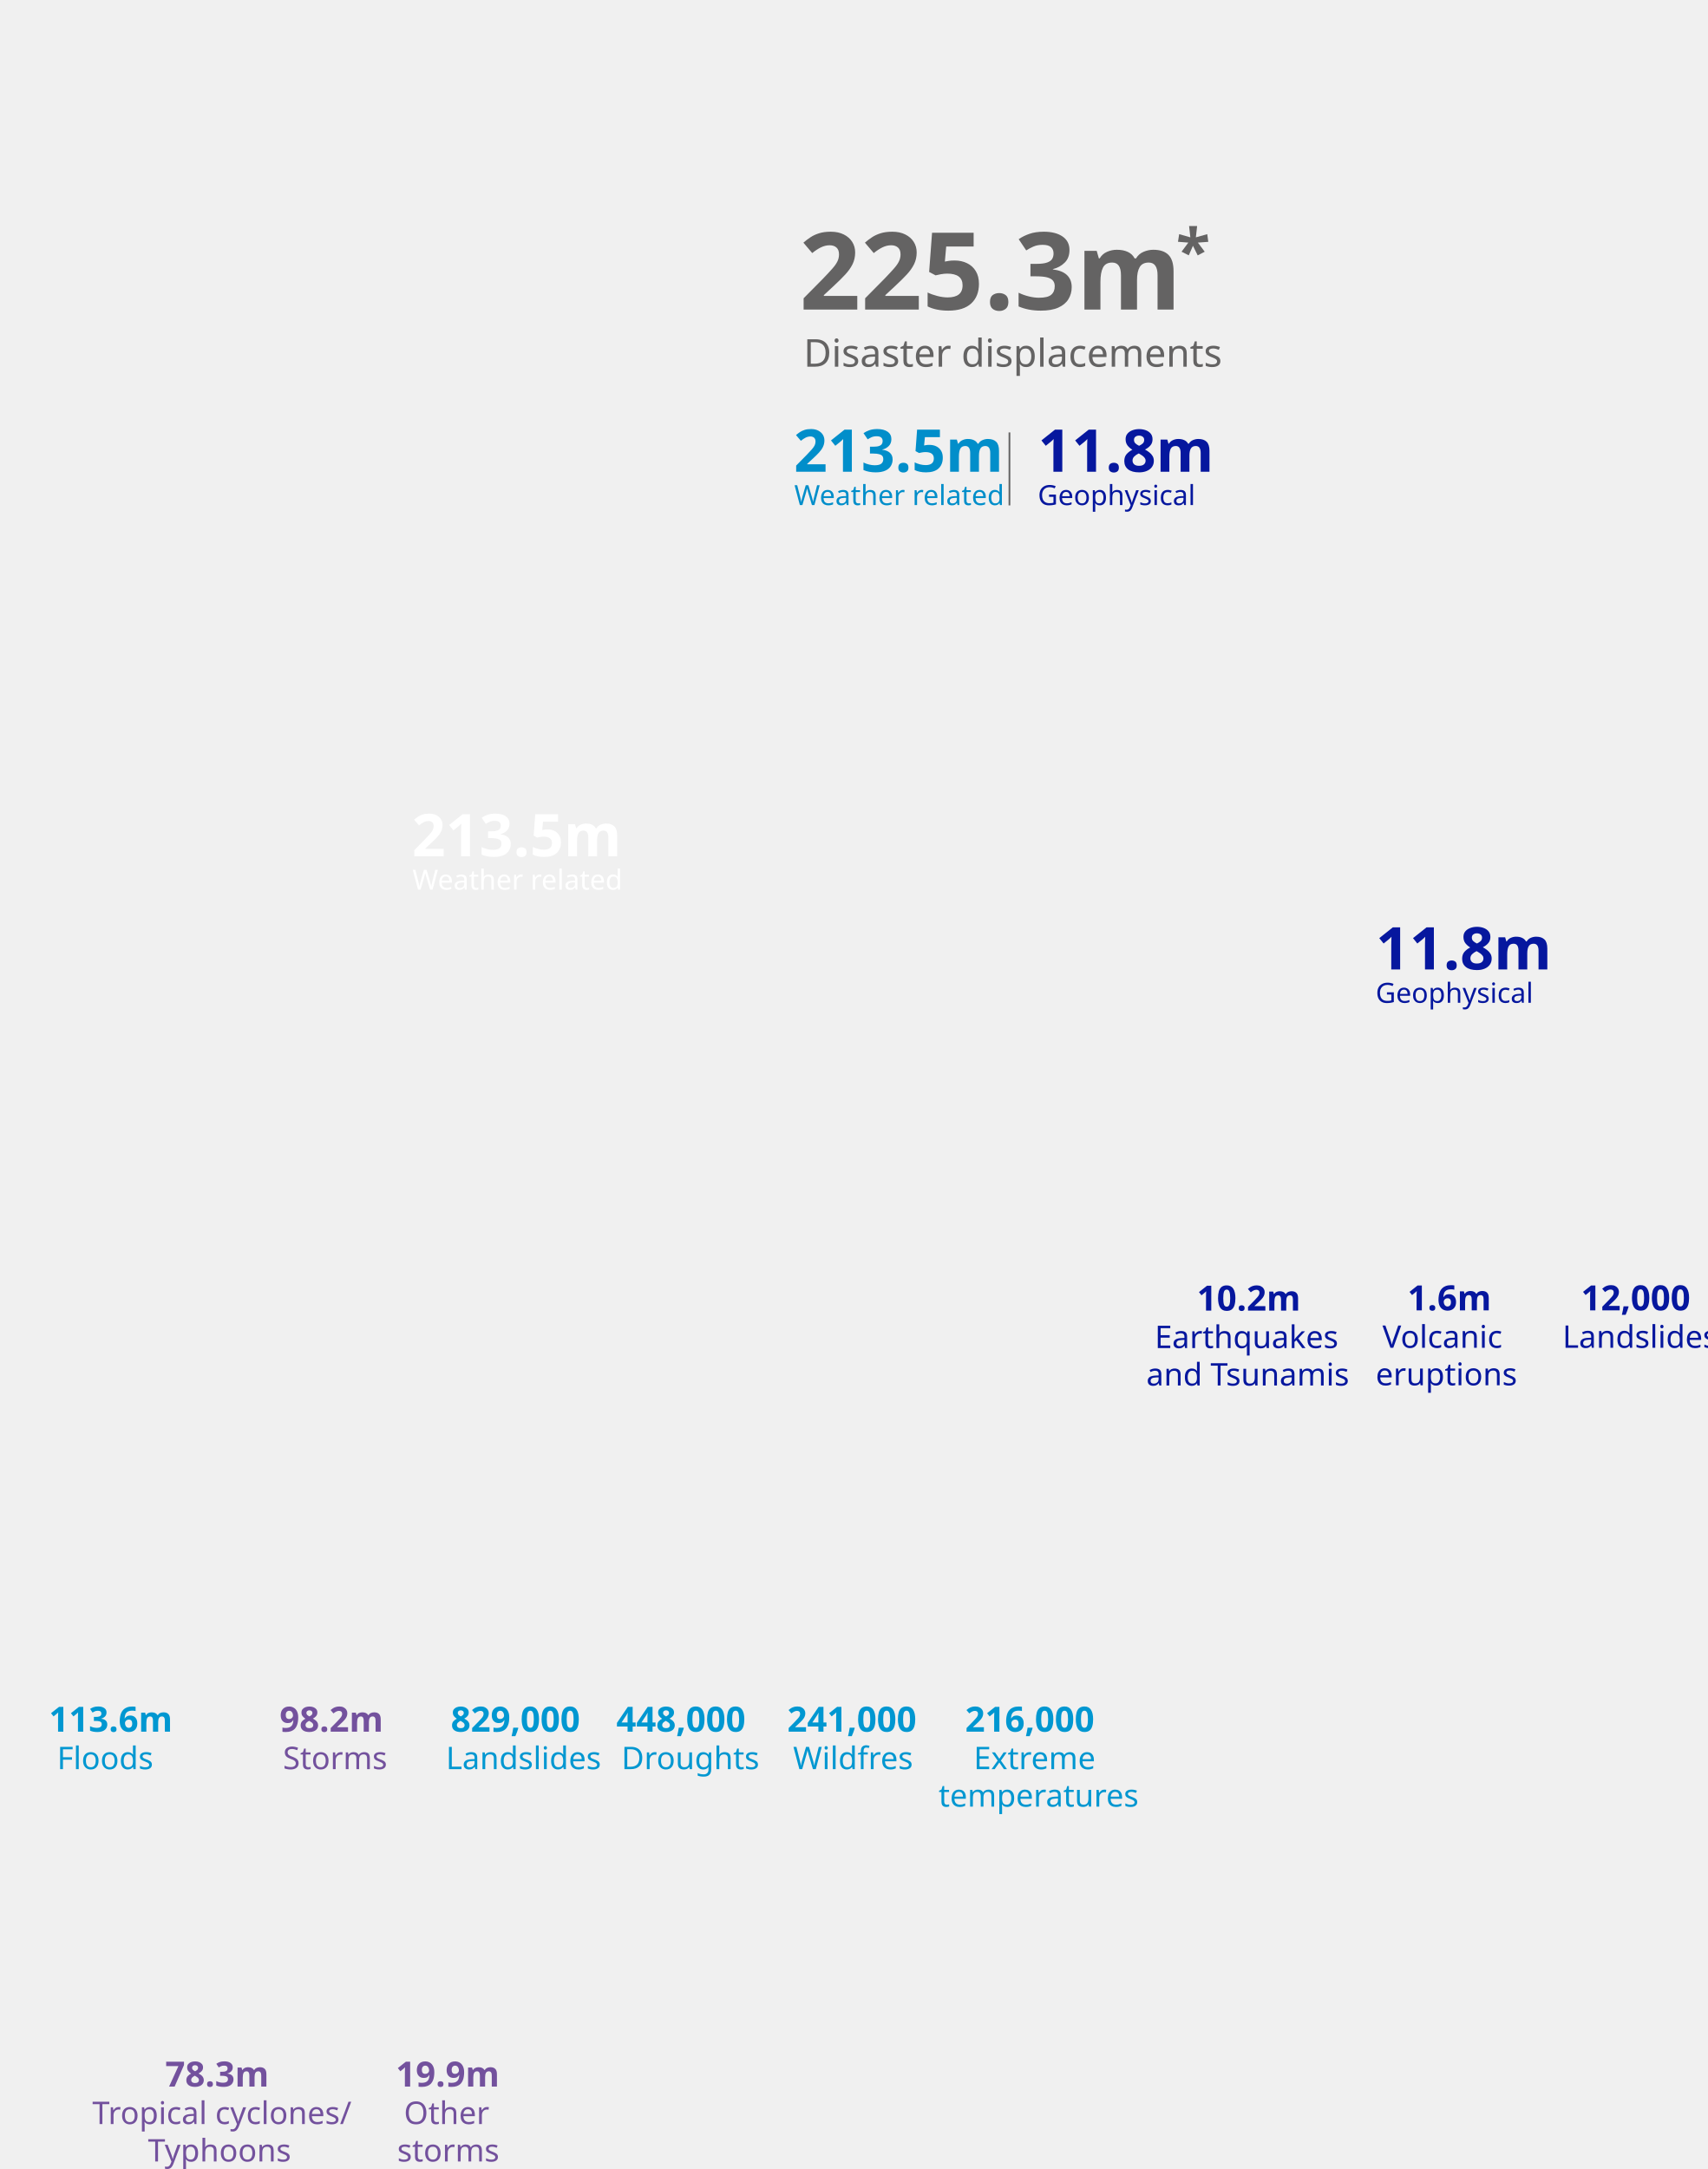
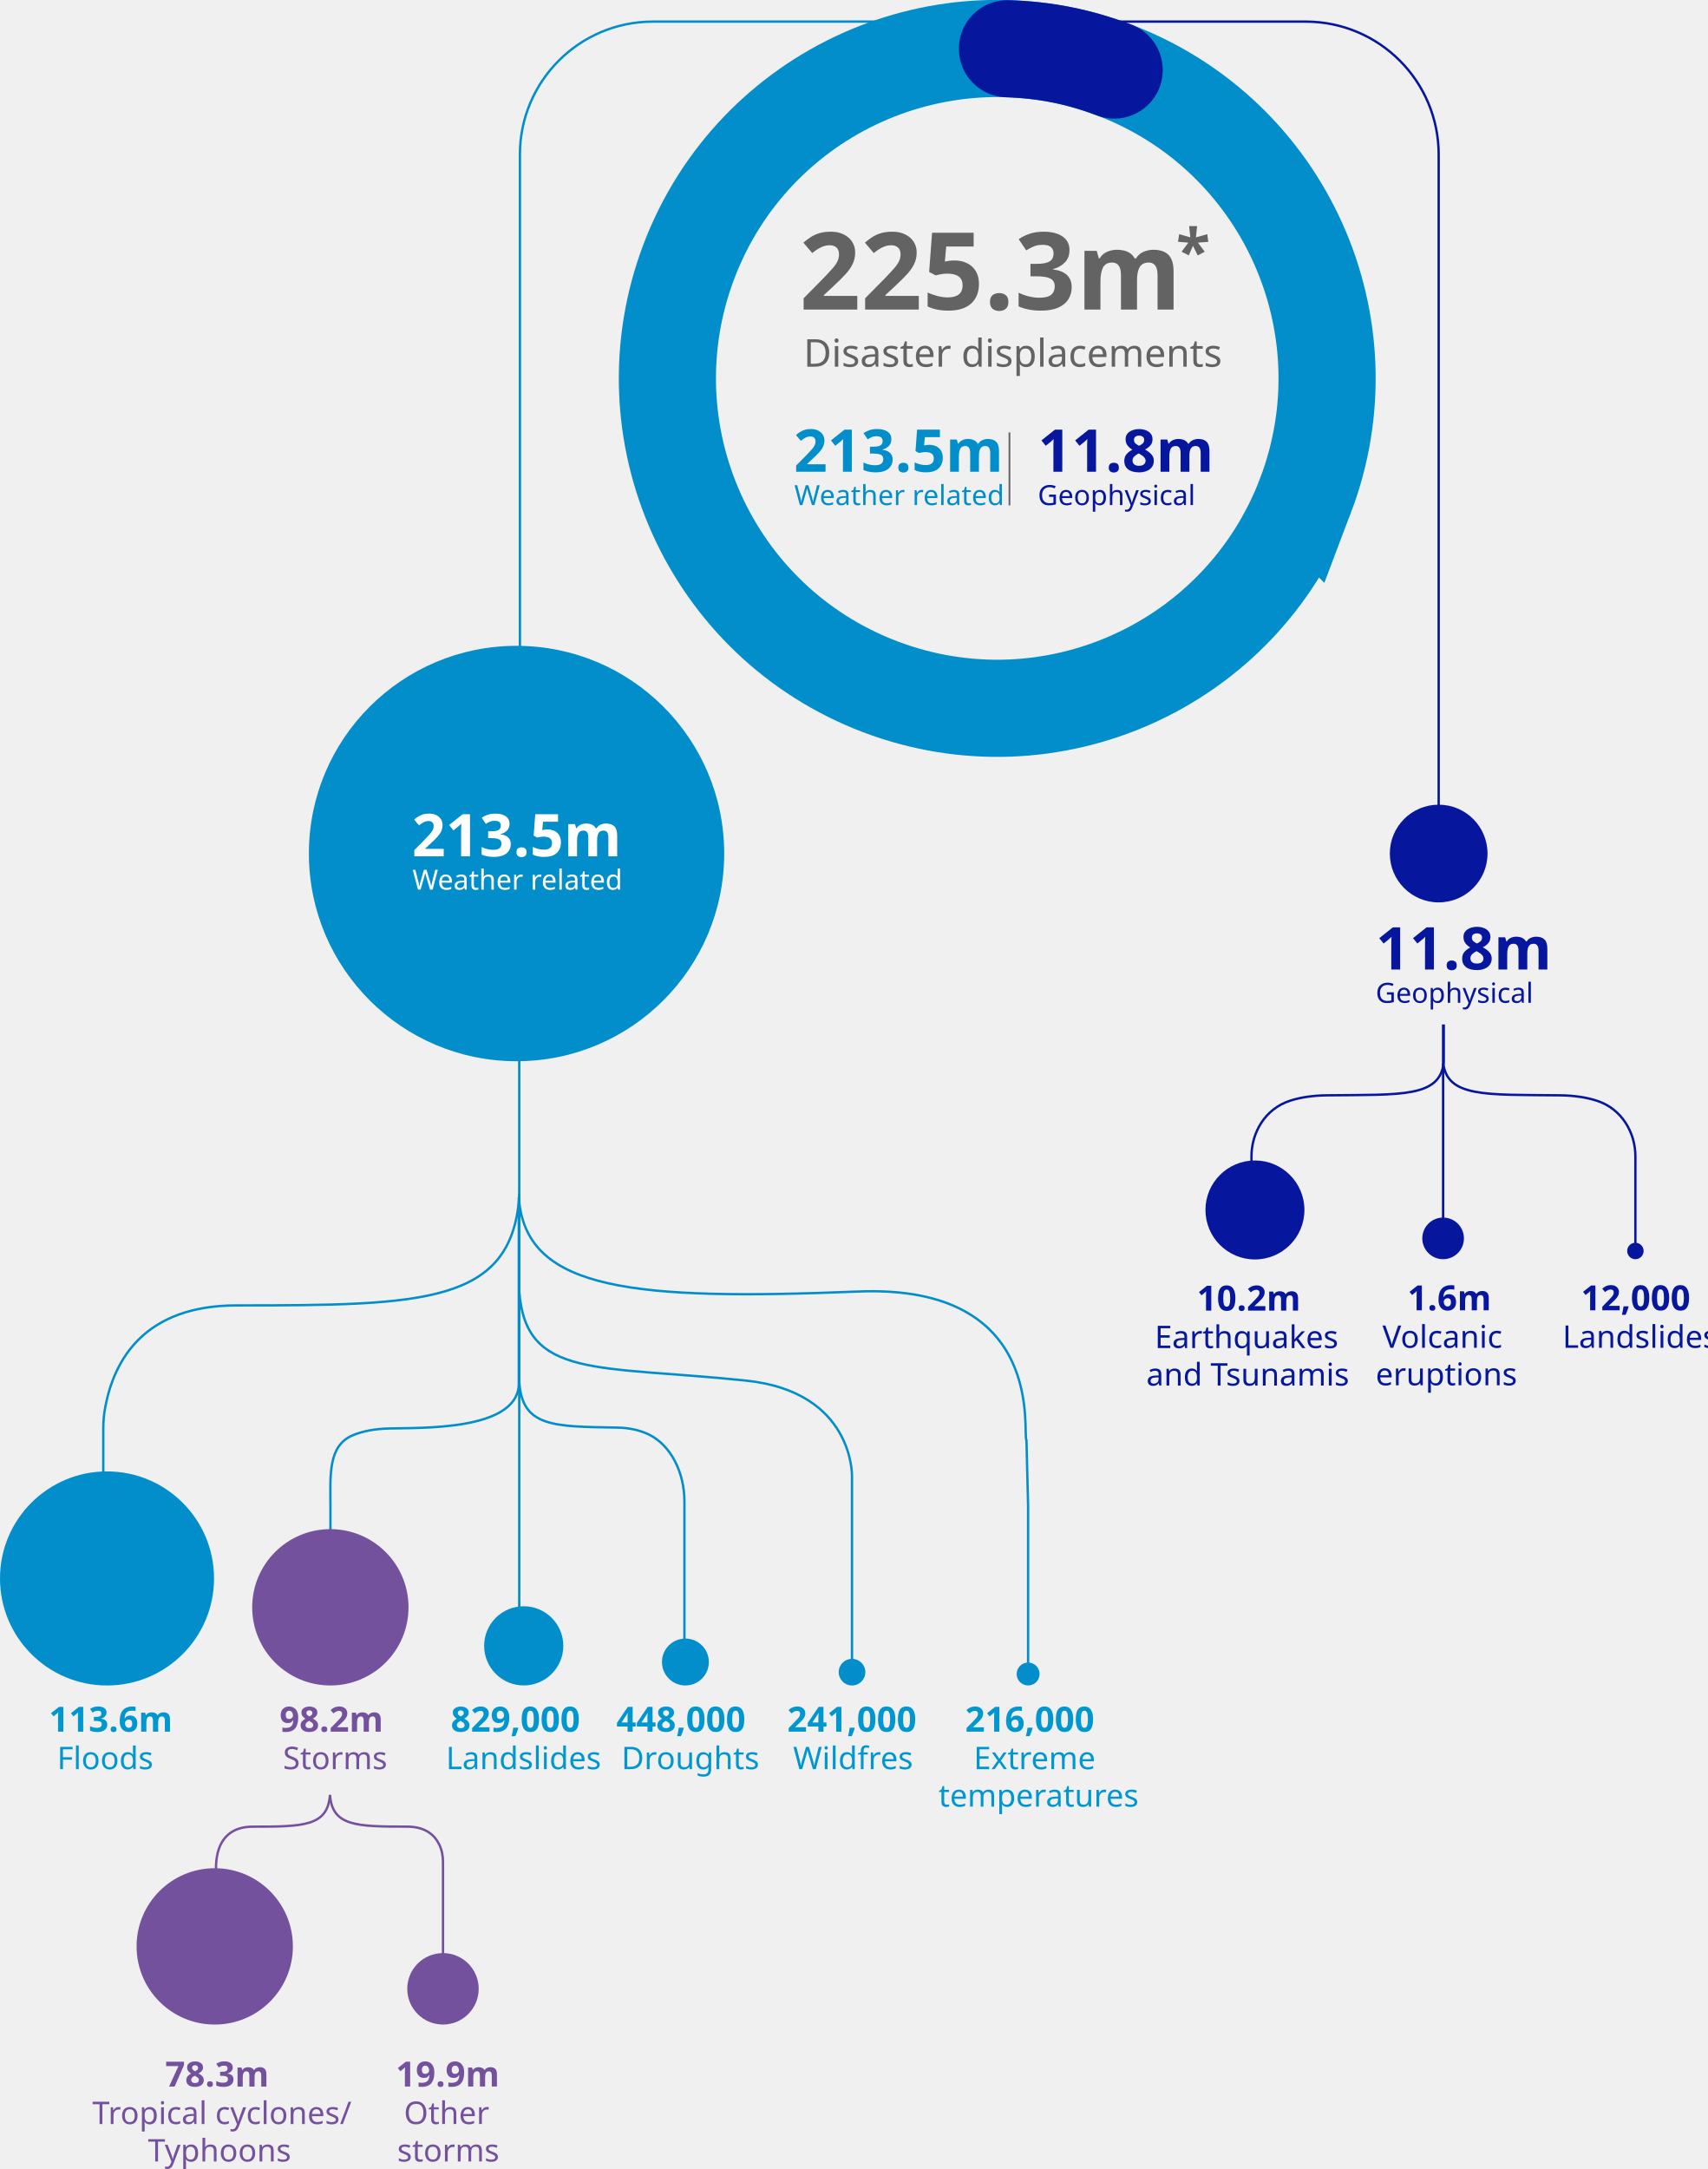
<svg xmlns="http://www.w3.org/2000/svg" width="656.2" height="833.5" version="1.1" viewBox="0 0 656.2 833.5">
  <defs>
-     <clipPath id="clipPath801">
-       <g transform="translate(-2.4194e-7 1.2809e-5)">
-         <path d="M 0,841.89 H 595.276 V 0 H 0 Z" />
-       </g>
-     </clipPath>
-     <clipPath id="clipPath816">
-       <g transform="translate(-2.4194e-7 1.2809e-5)">
-         <path d="M 0,841.89 H 595.276 V 0 H 0 Z" />
-       </g>
-     </clipPath>
-     <clipPath id="clipPath831">
-       <g transform="translate(-2.4194e-7 1.2809e-5)">
-         <path d="M 0,841.89 H 595.276 V 0 H 0 Z" />
-       </g>
-     </clipPath>
-     <clipPath id="clipPath846">
-       <g transform="translate(-2.4194e-7 1.2809e-5)">
-         <path d="M 0,841.89 H 595.276 V 0 H 0 Z" />
-       </g>
-     </clipPath>
-     <clipPath id="clipPath861">
-       <g transform="translate(-2.4194e-7 1.2809e-5)">
-         <path d="M 0,841.89 H 595.276 V 0 H 0 Z" />
-       </g>
-     </clipPath>
-     <clipPath id="clipPath876">
-       <g transform="translate(-2.4194e-7 1.2809e-5)">
-         <path d="M 0,841.89 H 595.276 V 0 H 0 Z" />
-       </g>
-     </clipPath>
-     <clipPath id="clipPath891">
-       <g transform="translate(-2.4194e-7 1.2809e-5)">
-         <path d="M 0,841.89 H 595.276 V 0 H 0 Z" />
-       </g>
-     </clipPath>
-     <clipPath id="clipPath906">
-       <g transform="translate(-2.4194e-7 1.2809e-5)">
-         <path d="M 0,841.89 H 595.276 V 0 H 0 Z" />
-       </g>
-     </clipPath>
-     <clipPath id="clipPath921">
-       <g transform="translate(-2.4194e-7 1.2809e-5)">
-         <path d="M 0,841.89 H 595.276 V 0 H 0 Z" />
-       </g>
-     </clipPath>
-     <clipPath id="clipPath936">
-       <g transform="translate(-2.4194e-7 1.2809e-5)">
-         <path d="M 0,841.89 H 595.276 V 0 H 0 Z" />
-       </g>
-     </clipPath>
-     <clipPath id="clipPath951">
-       <g transform="translate(-2.4194e-7 1.2809e-5)">
-         <path d="M 0,841.89 H 595.276 V 0 H 0 Z" />
-       </g>
-     </clipPath>
-     <clipPath id="clipPath966">
-       <g transform="translate(-2.4194e-7 1.2809e-5)">
-         <path d="M 0,841.89 H 595.276 V 0 H 0 Z" />
-       </g>
-     </clipPath>
-     <clipPath id="clipPath981">
-       <g transform="translate(-2.4194e-7 1.2809e-5)">
-         <path d="M 0,841.89 H 595.276 V 0 H 0 Z" />
-       </g>
-     </clipPath>
-     <clipPath id="clipPath996">
-       <g transform="translate(-2.4194e-7 1.2809e-5)">
-         <path d="M 0,841.89 H 595.276 V 0 H 0 Z" />
-       </g>
-     </clipPath>
-     <clipPath id="clipPath1011">
-       <g transform="translate(-2.4194e-7 1.2809e-5)">
-         <path d="M 0,841.89 H 595.276 V 0 H 0 Z" />
-       </g>
-     </clipPath>
-     <clipPath id="clipPath1026">
-       <g transform="translate(-2.4194e-7 1.2809e-5)">
-         <path d="M 0,841.89 H 595.276 V 0 H 0 Z" />
-       </g>
-     </clipPath>
-     <clipPath id="clipPath1041">
-       <g transform="translate(-2.4194e-7 1.2809e-5)">
-         <path d="M 0,841.89 H 595.276 V 0 H 0 Z" />
-       </g>
-     </clipPath>
-     <clipPath id="clipPath1056">
-       <g transform="translate(-2.4194e-7 1.2809e-5)">
-         <path d="M 0,841.89 H 595.276 V 0 H 0 Z" />
-       </g>
-     </clipPath>
-     <clipPath id="clipPath1071">
-       <g transform="translate(-2.4194e-7 1.2809e-5)">
-         <path d="M 0,841.89 H 595.276 V 0 H 0 Z" />
-       </g>
-     </clipPath>
-     <clipPath id="clipPath1086">
-       <g transform="translate(-2.4194e-7 1.2809e-5)">
-         <path d="M 0,841.89 H 595.276 V 0 H 0 Z" />
-       </g>
-     </clipPath>
-     <clipPath id="clipPath1101">
-       <g transform="translate(-2.4194e-7 1.2809e-5)">
-         <path d="M 0,841.89 H 595.276 V 0 H 0 Z" />
-       </g>
-     </clipPath>
-     <clipPath id="clipPath1116">
-       <g transform="translate(-2.4194e-7 1.2809e-5)">
-         <path d="M 0,841.89 H 595.276 V 0 H 0 Z" />
-       </g>
-     </clipPath>
-     <clipPath id="clipPath1131">
-       <g transform="translate(-2.4194e-7 1.2809e-5)">
-         <path d="M 0,841.89 H 595.276 V 0 H 0 Z" />
-       </g>
-     </clipPath>
-     <clipPath id="clipPath1146">
-       <g transform="translate(-2.4194e-7 1.2809e-5)">
-         <path d="M 0,841.89 H 595.276 V 0 H 0 Z" />
-       </g>
-     </clipPath>
-     <clipPath id="clipPath1161">
-       <g transform="translate(-2.4194e-7 1.2809e-5)">
-         <path d="M 0,841.89 H 595.276 V 0 H 0 Z" />
-       </g>
-     </clipPath>
-     <clipPath id="clipPath1176">
-       <g transform="translate(-2.4194e-7 1.2809e-5)">
-         <path d="M 0,841.89 H 595.276 V 0 H 0 Z" />
-       </g>
-     </clipPath>
-     <clipPath id="clipPath1191">
-       <g transform="translate(-2.4194e-7 1.2809e-5)">
-         <path d="M 0,841.89 H 595.276 V 0 H 0 Z" />
-       </g>
-     </clipPath>
-     <clipPath id="clipPath1206">
-       <g transform="translate(-2.4194e-7 1.2809e-5)">
-         <path d="M 0,841.89 H 595.276 V 0 H 0 Z" />
-       </g>
+     <clipPath id="clipPath1255">
+       <path d="M 0,841.89 H 595.276 V 0 H 0 Z" />
+     </clipPath>
+     <clipPath id="clipPath1270">
+       <path d="M 0,841.89 H 595.276 V 0 H 0 Z" />
+     </clipPath>
+     <clipPath id="clipPath1285">
+       <path d="M 0,841.89 H 595.276 V 0 H 0 Z" />
+     </clipPath>
+     <clipPath id="clipPath1300">
+       <path d="M 0,841.89 H 595.276 V 0 H 0 Z" />
+     </clipPath>
+     <clipPath id="clipPath1315">
+       <path d="M 0,841.89 H 595.276 V 0 H 0 Z" />
+     </clipPath>
+     <clipPath id="clipPath1330">
+       <path d="M 0,841.89 H 595.276 V 0 H 0 Z" />
+     </clipPath>
+     <clipPath id="clipPath1345">
+       <path d="M 0,841.89 H 595.276 V 0 H 0 Z" />
+     </clipPath>
+     <clipPath id="clipPath1360">
+       <path d="M 0,841.89 H 595.276 V 0 H 0 Z" />
+     </clipPath>
+     <clipPath id="clipPath1375">
+       <path d="M 0,841.89 H 595.276 V 0 H 0 Z" />
+     </clipPath>
+     <clipPath id="clipPath1390">
+       <path d="M 0,841.89 H 595.276 V 0 H 0 Z" />
+     </clipPath>
+     <clipPath id="clipPath1405">
+       <path d="M 0,841.89 H 595.276 V 0 H 0 Z" />
+     </clipPath>
+     <clipPath id="clipPath1420">
+       <path d="M 0,841.89 H 595.276 V 0 H 0 Z" />
+     </clipPath>
+     <clipPath id="clipPath1435">
+       <path d="M 0,841.89 H 595.276 V 0 H 0 Z" />
+     </clipPath>
+     <clipPath id="clipPath1450">
+       <path d="M 0,841.89 H 595.276 V 0 H 0 Z" />
+     </clipPath>
+     <clipPath id="clipPath1465">
+       <path d="M 0,841.89 H 595.276 V 0 H 0 Z" />
+     </clipPath>
+     <clipPath id="clipPath1480">
+       <path d="M 0,841.89 H 595.276 V 0 H 0 Z" />
+     </clipPath>
+     <clipPath id="clipPath1495">
+       <path d="M 0,841.89 H 595.276 V 0 H 0 Z" />
+     </clipPath>
+     <clipPath id="clipPath1510">
+       <path d="M 0,841.89 H 595.276 V 0 H 0 Z" />
+     </clipPath>
+     <clipPath id="clipPath1525">
+       <path d="M 0,841.89 H 595.276 V 0 H 0 Z" />
+     </clipPath>
+     <clipPath id="clipPath1540">
+       <path d="M 0,841.89 H 595.276 V 0 H 0 Z" />
+     </clipPath>
+     <clipPath id="clipPath1555">
+       <path d="M 0,841.89 H 595.276 V 0 H 0 Z" />
+     </clipPath>
+     <clipPath id="clipPath1570">
+       <path d="M 0,841.89 H 595.276 V 0 H 0 Z" />
+     </clipPath>
+     <clipPath id="clipPath1585">
+       <path d="M 0,841.89 H 595.276 V 0 H 0 Z" />
+     </clipPath>
+     <clipPath id="clipPath1600">
+       <path d="M 0,841.89 H 595.276 V 0 H 0 Z" />
+     </clipPath>
+     <clipPath id="clipPath1615">
+       <path d="M 0,841.89 H 595.276 V 0 H 0 Z" />
+     </clipPath>
+     <clipPath id="clipPath1630">
+       <path d="M 0,841.89 H 595.276 V 0 H 0 Z" />
+     </clipPath>
+     <clipPath id="clipPath1645">
+       <path d="M 0,841.89 H 595.276 V 0 H 0 Z" />
+     </clipPath>
+     <clipPath id="clipPath1660">
+       <path d="M 0,841.89 H 595.276 V 0 H 0 Z" />
    </clipPath>
  </defs>
  <g transform="matrix(1.3333 0 0 -1.3333 -39.57 1062.2)">
    <g font-family="'Proxima Nova'">
-       <text transform="matrix(1 0 0 -1 328.89 660.7)" fill="#06179e" font-size="17px" font-weight="bold" xml:space="preserve">
-         <tspan x="0 6.987 13.974 18.326 28.628" y="0">11.8m</tspan>
-       </text>
-       <text transform="matrix(1 0 0 -1 328.84 651.1)" fill="#06179e" font-size="8px" xml:space="preserve">
-         <tspan x="0 5.704 10.208 14.784 19.376 23.792 27.712 31.432 33.232 37.192 41.408" y="0">Geophysical</tspan>
-       </text>
-       <text transform="matrix(1 0 0 -1 258.5 660.7)" fill="#018eca" font-size="17px" font-weight="bold" xml:space="preserve">
-         <tspan x="0 10.2 17.187 27.166 31.518 41.854" y="0">213.5m</tspan>
-       </text>
-       <text transform="matrix(1 0 0 -1 258.64 651.1)" fill="#018eca" font-size="8px" xml:space="preserve">
-         <tspan x="0 6.744 11.248 15.464 17.816 22.232 26.736 29.376 31.44 34.08 38.584 40.384 44.6 46.952 51.456" y="0">Weather related</tspan>
+       <text transform="scale(1,-1)" x="328.888" y="-660.702" fill="#06179e" font-size="17px" font-weight="bold" xml:space="preserve">
+         <tspan x="328.888 335.875 342.862 347.214 357.516" y="-660.702">11.8m</tspan>
+       </text>
+       <text transform="scale(1,-1)" x="328.84" y="-651.102" fill="#06179e" font-size="8px" xml:space="preserve">
+         <tspan x="328.84 334.544 339.048 343.624 348.216 352.632 356.552 360.272 362.072 366.032 370.248" y="-651.102">Geophysical</tspan>
+       </text>
+       <text transform="scale(1,-1)" x="258.498" y="-660.702" fill="#018eca" font-size="17px" font-weight="bold" xml:space="preserve">
+         <tspan x="258.498 268.698 275.685 285.664 290.016 300.352" y="-660.702">213.5m</tspan>
+       </text>
+       <text transform="scale(1,-1)" x="258.639" y="-651.102" fill="#018eca" font-size="8px" xml:space="preserve">
+         <tspan x="258.639 265.383 269.887 274.103 276.455 280.871 285.375 288.015 290.079 292.719 297.223 299.023 303.239 305.591 310.095" y="-651.102">Weather related</tspan>
      </text>
    </g>
    <path d="m320.67 672.04v-21.035" fill="none" stroke="#646363" stroke-miterlimit="10" stroke-width=".5" />
    <g fill="#646363" font-family="'Proxima Nova'">
-       <text transform="matrix(1 0 0 -1 260.1 707.45)" font-size="31px" font-weight="bold" xml:space="preserve">
-         <tspan x="0 18.6 37.2 56.048 63.984 82.181" y="0">225.3m</tspan>
-       </text>
-       <text transform="matrix(1 0 0 -1 368.69 717.78)" font-size="18.073px" font-weight="bold" xml:space="preserve">
-         <tspan x="0" y="0">*</tspan>
-       </text>
-       <text transform="matrix(1 0 0 -1 261.32 690.98)" font-size="11.077px" xml:space="preserve">
-         <tspan x="0 7.754 10.246 15.397 21.235 26.385 29.642 35.878 39.534 42.392 48.761 51.253 56.404 62.762 65.255 71.092 76.575 82.812 91.762 97.998 104.102 107.358 112.509" y="0">Disaster displacements </tspan>
-       </text>
-     </g>
-     <path d="m444.4 564.75c-7.777 0-14.082-6.305-14.082-14.082s6.305-14.082 14.082-14.082 14.082 6.305 14.082 14.082-6.305 14.082-14.082 14.082" clip-path="url(#clipPath816)" fill="#06179e" />
-     <path d="m406.03 653.89c-18.622-49.086-73.51-73.782-122.6-55.16-49.085 18.622-73.781 73.51-55.159 122.6 18.622 49.085 73.509 73.781 122.6 55.159s73.781-73.51 55.16-122.6z" clip-path="url(#clipPath1161)" fill="none" stroke="#018eca" stroke-linecap="round" stroke-miterlimit="10" stroke-width="28" />
-     <path d="m320.09 782.62c10.967-0.34 20.514-2.244 30.772-6.135" clip-path="url(#clipPath1176)" fill="none" stroke="#06179e" stroke-linecap="round" stroke-miterlimit="10" stroke-width="28" />
-     <path d="m178.58 610.53c-33.06 0-59.86-26.8-59.86-59.86s26.8-59.86 59.86-59.86 59.86 26.8 59.86 59.86-26.8 59.86-59.86 59.86" clip-path="url(#clipPath1206)" fill="#018eca" />
-     <path d="m179.36 397.35v54.201c-2.407-30.607-27.378-31.13-81.425-31.12-26.516 5e-3 -35.331-15.531-37.925-29.359-0.383-2.039-0.558-4.111-0.558-6.186v-62.345" clip-path="url(#clipPath1191)" fill="none" stroke="#018eca" stroke-miterlimit="10" stroke-width=".68" />
-     <path d="m179.36 436.07v-121.14" clip-path="url(#clipPath861)" fill="#fff" stroke="#018eca" stroke-miterlimit="10" stroke-width=".68" />
+       <text transform="scale(1,-1)" x="260.103" y="-707.453" font-size="31px" font-weight="bold" xml:space="preserve">
+         <tspan x="260.103 278.703 297.303 316.151 324.087 342.284" y="-707.453">225.3m</tspan>
+       </text>
+       <text transform="scale(1,-1)" x="368.695" y="-717.775" font-size="18.073px" font-weight="bold" xml:space="preserve">
+         <tspan x="368.695" y="-717.775">*</tspan>
+       </text>
+       <text transform="scale(1,-1)" x="261.317" y="-690.979" font-size="11.077px" xml:space="preserve">
+         <tspan x="261.317 269.071 271.564 276.714 282.552 287.703 290.959 297.196 300.851 303.709 310.078 312.571 317.721 324.08 326.572 332.41 337.893 344.129 353.079 359.316 365.419 368.676 373.826" y="-690.979">Disaster displacements </tspan>
+       </text>
+     </g>
+     <path d="m444.4 564.75c-7.777 0-14.082-6.305-14.082-14.082s6.305-14.082 14.082-14.082 14.082 6.305 14.082 14.082-6.305 14.082-14.082 14.082" clip-path="url(#clipPath1300)" fill="#06179e" />
+     <path d="m406.03 653.89c-18.622-49.086-73.51-73.782-122.6-55.16-49.085 18.622-73.781 73.51-55.159 122.6 18.622 49.085 73.509 73.781 122.6 55.159s73.781-73.51 55.16-122.6z" clip-path="url(#clipPath1255)" fill="none" stroke="#018eca" stroke-linecap="round" stroke-miterlimit="10" stroke-width="28" />
+     <path d="m320.09 782.62c10.967-.34 20.514-2.244 30.772-6.135" clip-path="url(#clipPath1330)" fill="none" stroke="#06179e" stroke-linecap="round" stroke-miterlimit="10" stroke-width="28" />
+     <path d="m178.58 610.53c-33.06 0-59.86-26.8-59.86-59.86s26.8-59.86 59.86-59.86 59.86 26.8 59.86 59.86-26.8 59.86-59.86 59.86" clip-path="url(#clipPath1345)" fill="#018eca" />
+     <path d="m179.36 397.35v54.201c-2.407-30.607-27.378-31.13-81.425-31.12-26.516.005-35.331-15.531-37.925-29.359-.383-2.039-.558-4.111-.558-6.186v-62.345" clip-path="url(#clipPath1615)" fill="none" stroke="#018eca" stroke-miterlimit="10" stroke-width=".68" />
+     <path d="m179.36 436.07v-121.14" clip-path="url(#clipPath1660)" fill="#ffffff" stroke="#018eca" stroke-miterlimit="10" stroke-width=".68" />
    <g fill="none" stroke="#018eca" stroke-miterlimit="10" stroke-width=".68">
-       <path d="m179.36 452.66v-54.201c0.819-13.097 9.773-12.937 28.179-13.24 3.615-0.059 6.607-0.779 9.077-1.949 6.322-2.993 10.358-10.828 10.358-19.317v-46.085" clip-path="url(#clipPath876)" />
-       <path d="m179.36 424.45c1.931-25.266 22.197-21.202 65.354-25.689 31.216-3.246 30.568-27.603 30.568-27.603v-53.291" clip-path="url(#clipPath831)" />
-       <path d="m179.36 541.24v-91.122c2.887-25.265 32.878-28.323 97.676-25.688 54.891 2.232 47.214-41.597 48.533-42.81l0.482-18.972v-47.716" clip-path="url(#clipPath1131)" />
+       <path d="m179.36 452.66v-54.201c.819-13.097 9.773-12.937 28.179-13.24 3.615-.059 6.607-.779 9.077-1.949 6.322-2.993 10.358-10.828 10.358-19.317v-46.085" clip-path="url(#clipPath1645)" />
+       <path d="m179.36 424.45c1.931-25.266 22.197-21.202 65.354-25.689 31.216-3.246 30.568-27.603 30.568-27.603v-53.291" clip-path="url(#clipPath1315)" />
+       <path d="m179.36 541.24v-91.122c2.887-25.265 32.878-28.323 97.676-25.688 54.891 2.232 47.214-41.597 48.533-42.81l.482-18.972v-47.716" clip-path="url(#clipPath1630)" />
    </g>
    <g fill="#06179e">
-       <text transform="matrix(1 0 0 -1 426.28 517.25)" font-family="'Proxima Nova'" font-size="17px" font-weight="bold" xml:space="preserve">
-         <tspan x="0 6.987 13.974 18.326 28.628" y="0">11.8m</tspan>
-       </text>
-       <text transform="matrix(1 0 0 -1 426.24 507.65)" font-family="'Proxima Nova'" font-size="8px" xml:space="preserve">
-         <tspan x="0 5.704 10.208 14.784 19.376 23.792 27.712 31.432 33.232 37.192 41.408" y="0">Geophysical</tspan>
-       </text>
-       <path d="m377.17 447.94c0 7.879 6.387 14.266 14.266 14.266s14.265-6.387 14.265-14.266-6.386-14.266-14.265-14.266-14.266 6.387-14.266 14.266" clip-path="url(#clipPath1146)" />
-       <path d="m439.68 439.75c0 3.314 2.687 6 6.001 6 3.313 0 6.001-2.686 6.001-6s-2.688-6.001-6.001-6.001c-3.314 0-6.001 2.687-6.001 6.001" clip-path="url(#clipPath846)" />
-       <path d="m498.74 436.12c0 1.31 1.062 2.372 2.371 2.372 1.31 0 2.371-1.062 2.371-2.372s-1.061-2.372-2.371-2.372c-1.309 0-2.371 1.062-2.371 2.372" clip-path="url(#clipPath891)" />
-     </g>
-     <path d="m445.68 501.39v-10.77c0.954-10.325 12.268-9.402 33.693-9.641 4.208-0.047 7.691-0.615 10.567-1.537 7.358-2.36 11.167-9.332 11.167-16.024v-27.299" clip-path="url(#clipPath906)" fill="none" stroke="#06179e" stroke-miterlimit="10" stroke-width=".68" />
-     <path d="m445.68 490.24v-47.974" clip-path="url(#clipPath921)" fill="none" stroke="#06179e" stroke-miterlimit="10" stroke-width=".68" />
+       <text transform="scale(1,-1)" x="426.285" y="-517.247" font-family="'Proxima Nova'" font-size="17px" font-weight="bold" xml:space="preserve">
+         <tspan x="426.285 433.272 440.259 444.611 454.913" y="-517.247">11.8m</tspan>
+       </text>
+       <text transform="scale(1,-1)" x="426.237" y="-507.647" font-family="'Proxima Nova'" font-size="8px" xml:space="preserve">
+         <tspan x="426.237 431.941 436.445 441.021 445.613 450.029 453.949 457.669 459.469 463.429 467.645" y="-507.647">Geophysical</tspan>
+       </text>
+       <path d="m377.17 447.94c0 7.879 6.387 14.266 14.266 14.266s14.265-6.387 14.265-14.266-6.386-14.266-14.265-14.266-14.266 6.387-14.266 14.266" clip-path="url(#clipPath1270)" />
+       <path d="m439.68 439.75c0 3.314 2.687 6 6.001 6 3.313 0 6.001-2.686 6.001-6s-2.688-6.001-6.001-6.001c-3.314 0-6.001 2.687-6.001 6.001" clip-path="url(#clipPath1360)" />
+       <path d="m498.74 436.12c0 1.31 1.062 2.372 2.371 2.372 1.31 0 2.371-1.062 2.371-2.372s-1.061-2.372-2.371-2.372c-1.309 0-2.371 1.062-2.371 2.372" clip-path="url(#clipPath1375)" />
+     </g>
+     <path d="m445.68 501.39v-10.77c.954-10.325 12.268-9.402 33.693-9.641 4.208-.047 7.691-.615 10.567-1.537 7.358-2.36 11.167-9.332 11.167-16.024v-27.299" clip-path="url(#clipPath1390)" fill="none" stroke="#06179e" stroke-miterlimit="10" stroke-width=".68" />
+     <path d="m445.68 490.24v-47.974" clip-path="url(#clipPath1405)" fill="none" stroke="#06179e" stroke-miterlimit="10" stroke-width=".68" />
    <g fill="#06179e" font-family="'Proxima Nova'">
-       <text transform="matrix(1 0 0 -1 374.71 418.94)" font-size="10.024px" font-weight="bold" xml:space="preserve">
-         <tspan x="0 4.12 10.124 12.691 18.705" y="0">10.2m</tspan>
-       </text>
-       <text transform="matrix(1 0 0 -1 362.56 408.14)" font-size="9px" xml:space="preserve">
-         <tspan x="0 5.121 9.864 12.834 15.48 20.448 25.614 30.573 35.316 39.735 44.802" y="0">Earthquakes</tspan>
-         <tspan x="-2.43 2.313 7.272 12.447 14.769 19.08 23.265 28.224 33.183 37.926 45.198 47.223" y="10.8">and Tsunamis</tspan>
-       </text>
-       <text transform="matrix(1 0 0 -1 435.41 419.01)" font-size="10.024px" font-weight="bold" xml:space="preserve">
-         <tspan x="0 4.12 6.686 12.781" y="0">1.6m</tspan>
-       </text>
-       <text transform="matrix(1 0 0 -1 428.2 408.21)" font-size="9px" xml:space="preserve">
-         <tspan x="0 5.382 10.53 12.555 17.01 21.753 26.712 28.737 33.192" y="0">Volcanic </tspan>
-         <tspan x="-1.962 3.105 6.075 11.034 16.2 18.846 20.871 26.019 30.978" y="10.8">eruptions</tspan>
-       </text>
-       <text transform="matrix(1 0 0 -1 485.43 419.01)" font-size="10.024px" font-weight="bold" xml:space="preserve">
-         <tspan x="0 4.12 10.134 12.701 18.916 25.131 31.346" y="0">12,000 </tspan>
-       </text>
-       <text transform="matrix(1 0 0 -1 480.1 408.21)" font-size="9px" xml:space="preserve">
-         <tspan x="0 4.464 9.207 14.166 19.341 23.526 25.551 27.576 32.751 37.818" y="0">Landslides</tspan>
+       <text transform="scale(1,-1)" x="374.71" y="-418.936" font-size="10.024px" font-weight="bold" xml:space="preserve">
+         <tspan x="374.71 378.83 384.835 387.401 393.415" y="-418.936">10.2m</tspan>
+       </text>
+       <text transform="scale(1,-1)" x="362.557" y="-408.137" font-size="9px" xml:space="preserve">
+         <tspan x="362.557 367.678 372.421 375.391 378.037 383.005 388.171 393.13 397.873 402.292 407.359" y="-408.137">Earthquakes</tspan>
+         <tspan x="360.127 364.87 369.829 375.004 377.326 381.637 385.822 390.781 395.74 400.483 407.755 409.78" y="-397.337">and Tsunamis</tspan>
+       </text>
+       <text transform="scale(1,-1)" x="435.414" y="-419.013" font-size="10.024px" font-weight="bold" xml:space="preserve">
+         <tspan x="435.414 439.534 442.1 448.195" y="-419.013">1.6m</tspan>
+       </text>
+       <text transform="scale(1,-1)" x="428.196" y="-408.213" font-size="9px" xml:space="preserve">
+         <tspan x="428.196 433.578 438.726 440.751 445.206 449.949 454.908 456.933 461.388" y="-408.213">Volcanic </tspan>
+         <tspan x="426.234 431.301 434.271 439.23 444.396 447.042 449.067 454.215 459.174" y="-397.413">eruptions</tspan>
+       </text>
+       <text transform="scale(1,-1)" x="485.434" y="-419.013" font-size="10.024px" font-weight="bold" xml:space="preserve">
+         <tspan x="485.434 489.554 495.568 498.134 504.349 510.564 516.779" y="-419.013">12,000 </tspan>
+       </text>
+       <text transform="scale(1,-1)" x="480.105" y="-408.213" font-size="9px" xml:space="preserve">
+         <tspan x="480.105 484.569 489.312 494.271 499.446 503.631 505.656 507.681 512.856 517.923" y="-408.213">Landslides</tspan>
      </text>
    </g>
    <g fill="#018eca">
-       <path d="m29.678 341.74c0 17.037 13.812 30.849 30.85 30.849 17.037 0 30.849-13.812 30.849-30.849 0-17.038-13.812-30.85-30.849-30.85-17.038 0-30.85 13.812-30.85 30.85" clip-path="url(#clipPath996)" />
-       <path d="m169.24 322.31c0 6.302 5.109 11.411 11.411 11.411s11.411-5.109 11.411-11.411c0-6.303-5.109-11.411-11.411-11.411s-11.411 5.108-11.411 11.411" clip-path="url(#clipPath801)" />
-       <path d="m220.5 317.65c0 3.731 3.025 6.757 6.757 6.757 3.733 0 6.758-3.026 6.758-6.757 0-3.732-3.025-6.758-6.758-6.758-3.732 0-6.757 3.026-6.757 6.758" clip-path="url(#clipPath936)" />
-       <path d="m271.45 314.73c0 2.12 1.719 3.839 3.839 3.839s3.839-1.719 3.839-3.839-1.719-3.839-3.839-3.839-3.839 1.719-3.839 3.839" clip-path="url(#clipPath951)" />
-       <path d="m322.75 314.2c0 1.823 1.479 3.302 3.302 3.302 1.824 0 3.302-1.479 3.302-3.302s-1.478-3.302-3.302-3.302c-1.823 0-3.302 1.479-3.302 3.302" clip-path="url(#clipPath966)" />
-     </g>
-     <path d="m179.23 451.55v-54.201c-0.935-13.097-28.187-12.129-37.497-12.393-4.121-0.118-7.534-0.781-10.351-1.95-7.209-2.994-6.451-11.674-6.451-20.163v-35.832" clip-path="url(#clipPath981)" fill="none" stroke="#018eca" stroke-miterlimit="10" stroke-width=".68" />
+       <path d="m29.678 341.74c0 17.037 13.812 30.849 30.85 30.849 17.037 0 30.849-13.812 30.849-30.849 0-17.038-13.812-30.85-30.849-30.85-17.038 0-30.85 13.812-30.85 30.85" clip-path="url(#clipPath1285)" />
+       <path d="m169.24 322.31c0 6.302 5.109 11.411 11.411 11.411s11.411-5.109 11.411-11.411c0-6.303-5.109-11.411-11.411-11.411s-11.411 5.108-11.411 11.411" clip-path="url(#clipPath1420)" />
+       <path d="m220.5 317.65c0 3.731 3.025 6.757 6.757 6.757 3.733 0 6.758-3.026 6.758-6.757 0-3.732-3.025-6.758-6.758-6.758-3.732 0-6.757 3.026-6.757 6.758" clip-path="url(#clipPath1435)" />
+       <path d="m271.45 314.73c0 2.12 1.719 3.839 3.839 3.839s3.839-1.719 3.839-3.839-1.719-3.839-3.839-3.839-3.839 1.719-3.839 3.839" clip-path="url(#clipPath1450)" />
+       <path d="m322.75 314.2c0 1.823 1.479 3.302 3.302 3.302 1.824 0 3.302-1.479 3.302-3.302s-1.478-3.302-3.302-3.302c-1.823 0-3.302 1.479-3.302 3.302" clip-path="url(#clipPath1465)" />
+     </g>
+     <path d="m179.23 451.55v-54.201c-.935-13.097-28.187-12.129-37.497-12.393-4.121-.118-7.534-.781-10.351-1.95-7.209-2.994-6.451-11.674-6.451-20.163v-35.832" clip-path="url(#clipPath1480)" fill="none" stroke="#018eca" stroke-miterlimit="10" stroke-width=".68" />
    <g font-family="'Proxima Nova'">
-       <text transform="matrix(1 0 0 -1 43.792 297.57)" fill="#0097d1" font-size="10.024px" font-weight="bold" xml:space="preserve">
-         <tspan x="0 4.12 8.24 14.124 16.69 22.785" y="0">113.6m</tspan>
-       </text>
-       <text transform="matrix(1 0 0 -1 46.139 286.77)" fill="#0097d1" font-size="9px" xml:space="preserve">
-         <tspan x="0 4.95 6.975 12.123 17.271 22.446" y="0">Floods</tspan>
-       </text>
-       <text transform="matrix(1 0 0 -1 110.27 297.57)" fill="#73519d" font-size="10.024px" font-weight="bold" xml:space="preserve">
-         <tspan x="0 6.095 12.169 14.736 20.75" y="0">98.2m</tspan>
-       </text>
-       <text transform="matrix(1 0 0 -1 111.24 286.77)" fill="#73519d" font-size="9px" xml:space="preserve">
-         <tspan x="0 5.121 7.767 12.915 15.885 23.157" y="0">Storms</tspan>
+       <text transform="scale(1,-1)" x="43.791" y="-297.568" fill="#0097d1" font-size="10.024px" font-weight="bold" xml:space="preserve">
+         <tspan x="43.791 47.911 52.031 57.916 60.482 66.577" y="-297.568">113.6m</tspan>
+       </text>
+       <text transform="scale(1,-1)" x="46.139" y="-286.769" fill="#0097d1" font-size="9px" xml:space="preserve">
+         <tspan x="46.139 51.089 53.114 58.262 63.41 68.585" y="-286.769">Floods</tspan>
+       </text>
+       <text transform="scale(1,-1)" x="110.265" y="-297.568" fill="#73519d" font-size="10.024px" font-weight="bold" xml:space="preserve">
+         <tspan x="110.265 116.36 122.434 125.001 131.015" y="-297.568">98.2m</tspan>
+       </text>
+       <text transform="scale(1,-1)" x="111.239" y="-286.769" fill="#73519d" font-size="9px" xml:space="preserve">
+         <tspan x="111.239 116.36 119.006 124.154 127.124 134.396" y="-286.769">Storms</tspan>
      </text>
    </g>
    <g fill="#0097d1" font-family="'Proxima Nova'">
-       <text transform="matrix(1 0 0 -1 159.64 297.57)" font-size="10.024px" font-weight="bold" xml:space="preserve">
-         <tspan x="0 6.075 12.089 17.973 20.54 26.755 32.97 39.185" y="0">829,000 </tspan>
-       </text>
-       <text transform="matrix(1 0 0 -1 158.23 286.77)" font-size="9px" xml:space="preserve">
-         <tspan x="0 4.464 9.207 14.166 19.341 23.526 25.551 27.576 32.751 37.818" y="0">Landslides</tspan>
-       </text>
-       <text transform="matrix(1 0 0 -1 207.35 297.57)" font-size="10.024px" font-weight="bold" xml:space="preserve">
-         <tspan x="0 5.984 11.969 18.044 20.61 26.825 33.04 39.255" y="0">448,000 </tspan>
-       </text>
-       <text transform="matrix(1 0 0 -1 208.81 286.77)" font-size="9px" xml:space="preserve">
-         <tspan x="0 6.3 9.27 14.418 19.377 24.543 29.511 32.157" y="0">Droughts</tspan>
-       </text>
-       <text transform="matrix(1 0 0 -1 256.62 297.57)" font-size="10.024px" font-weight="bold" xml:space="preserve">
-         <tspan x="0 6.015 11.999 16.119 18.685 24.9 31.115 37.33" y="0">241,000 </tspan>
-       </text>
-       <text transform="matrix(1 0 0 -1 258.3 286.77)" font-size="9px" xml:space="preserve">
-         <tspan x="0 7.947 9.972 11.997 17.172 21.753 24.723 29.79" y="0">Wildfres</tspan>
-       </text>
-       <text transform="matrix(1 0 0 -1 307.9 297.57)" font-size="10.024px" font-weight="bold" xml:space="preserve">
-         <tspan x="0 6.015 10.134 16.229 18.795 25.01 31.225 37.44" y="0">216,000 </tspan>
-       </text>
-       <text transform="matrix(1 0 0 -1 310.36 286.77)" font-size="9px" xml:space="preserve">
-         <tspan x="0 5.121 9.495 12.141 15.111 20.178 27.45 32.517" y="0">Extreme </tspan>
-         <tspan x="-10.116 -7.47 -2.403 4.869 10.035 15.102 18.072 22.815 25.461 30.42 33.39 38.457" y="10.8">temperatures</tspan>
+       <text transform="scale(1,-1)" x="159.64" y="-297.566" font-size="10.024px" font-weight="bold" xml:space="preserve">
+         <tspan x="159.64 165.715 171.729 177.613 180.18 186.395 192.61 198.825" y="-297.566">829,000 </tspan>
+       </text>
+       <text transform="scale(1,-1)" x="158.231" y="-286.767" font-size="9px" xml:space="preserve">
+         <tspan x="158.231 162.695 167.438 172.397 177.571 181.756 183.781 185.806 190.982 196.049" y="-286.767">Landslides</tspan>
+       </text>
+       <text transform="scale(1,-1)" x="207.35" y="-297.568" font-size="10.024px" font-weight="bold" xml:space="preserve">
+         <tspan x="207.35 213.334 219.319 225.393 227.959 234.174 240.389 246.604" y="-297.568">448,000 </tspan>
+       </text>
+       <text transform="scale(1,-1)" x="208.806" y="-286.769" font-size="9px" xml:space="preserve">
+         <tspan x="208.806 215.106 218.076 223.224 228.183 233.349 238.317 240.963" y="-286.769">Droughts</tspan>
+       </text>
+       <text transform="scale(1,-1)" x="256.621" y="-297.568" font-size="10.024px" font-weight="bold" xml:space="preserve">
+         <tspan x="256.621 262.636 268.62 272.74 275.306 281.521 287.736 293.951" y="-297.568">241,000 </tspan>
+       </text>
+       <text transform="scale(1,-1)" x="258.298" y="-286.769" font-size="9px" xml:space="preserve">
+         <tspan x="258.298 266.245 268.27 270.295 275.47 280.051 283.021 288.088" y="-286.769">Wildfres</tspan>
+       </text>
+       <text transform="scale(1,-1)" x="307.895" y="-297.566" font-size="10.024px" font-weight="bold" xml:space="preserve">
+         <tspan x="307.895 313.91 318.029 324.124 326.69 332.905 339.12 345.335" y="-297.566">216,000 </tspan>
+       </text>
+       <text transform="scale(1,-1)" x="310.356" y="-286.767" font-size="9px" xml:space="preserve">
+         <tspan x="310.356 315.477 319.851 322.497 325.467 330.534 337.806 342.873" y="-286.767">Extreme </tspan>
+         <tspan x="300.24 302.886 307.953 315.225 320.391 325.458 328.428 333.171 335.817 340.776 343.746 348.813" y="-275.967">temperatures</tspan>
      </text>
    </g>
    <g fill="none" stroke-miterlimit="10" stroke-width=".68">
-       <path d="m445.87 501.39v-10.77c-0.954-10.325-12.268-9.402-33.694-9.641-4.208-0.047-7.691-0.615-10.566-1.537-7.359-2.36-11.167-9.332-11.167-16.024v-15.925" clip-path="url(#clipPath1011)" stroke="#06179e" />
-       <path d="m92.166 255.38s-2.646 14.819 10.398 14.816c14.757-3e-3 21.575 0.151 22.231 9.143" clip-path="url(#clipPath1026)" stroke="#73519d" />
-       <path d="m124.8 279.35c0.657-8.991 7.475-9.145 22.231-9.142 5.214 1e-3 7.921-2.366 9.292-5.208 0.749-1.551 1.057-3.279 1.057-5.001v-36.204" clip-path="url(#clipPath1041)" stroke="#73519d" />
+       <path d="m445.87 501.39v-10.77c-.954-10.325-12.268-9.402-33.694-9.641-4.208-.047-7.691-.615-10.566-1.537-7.359-2.36-11.167-9.332-11.167-16.024v-15.925" clip-path="url(#clipPath1495)" stroke="#06179e" />
+       <path d="m92.166 255.38s-2.646 14.819 10.398 14.816c14.757-.003 21.575.151 22.231 9.143" clip-path="url(#clipPath1510)" stroke="#73519d" />
+       <path d="m124.8 279.35c.657-8.991 7.475-9.145 22.231-9.142 5.214.001 7.921-2.366 9.292-5.208.749-1.551 1.057-3.279 1.057-5.001v-36.204" clip-path="url(#clipPath1525)" stroke="#73519d" />
    </g>
    <g fill="#73519d">
-       <path d="m69.049 235.69c0 12.442 10.087 22.529 22.529 22.529 12.443 0 22.529-10.087 22.529-22.529s-10.086-22.529-22.529-22.529c-12.442 0-22.529 10.087-22.529 22.529" clip-path="url(#clipPath1056)" />
-       <path d="m147.08 223.46c0 5.686 4.609 10.295 10.295 10.295s10.295-4.609 10.295-10.295c0-5.687-4.609-10.296-10.295-10.296s-10.295 4.609-10.295 10.296" clip-path="url(#clipPath1071)" />
+       <path d="m69.049 235.69c0 12.442 10.087 22.529 22.529 22.529 12.443 0 22.529-10.087 22.529-22.529s-10.086-22.529-22.529-22.529c-12.442 0-22.529 10.087-22.529 22.529" clip-path="url(#clipPath1540)" />
+       <path d="m147.08 223.46c0 5.686 4.609 10.295 10.295 10.295s10.295-4.609 10.295-10.295c0-5.687-4.609-10.296-10.295-10.296s-10.295 4.609-10.295 10.296" clip-path="url(#clipPath1555)" />
      <g font-family="'Proxima Nova'">
-         <text transform="matrix(1 0 0 -1 77.314 195.29)" font-size="10.024px" font-weight="bold" xml:space="preserve">
-           <tspan x="0 5.463 11.538 14.104 19.988" y="0">78.3m</tspan>
-         </text>
-         <text transform="matrix(1 0 0 -1 56.285 184.49)" font-size="9px" xml:space="preserve">
-           <tspan x="0 4.365 7.335 12.483 17.649 19.674 24.129 28.872 30.897 33.219 37.674 42.084 46.539 48.564 53.712 58.671 63.738 67.923 70.587" y="0">Tropical cyclones/ </tspan>
-           <tspan x="16.038 20.556 24.966 30.132 35.1 40.248 45.396 50.355" y="10.8">Typhoons</tspan>
-         </text>
-         <text transform="matrix(1 0 0 -1 143.77 195.29)" font-size="10.024px" font-weight="bold" xml:space="preserve">
-           <tspan x="0 4.12 10.004 12.57 18.665" y="0">19.9m</tspan>
-         </text>
-         <text transform="matrix(1 0 0 -1 146.11 184.49)" font-size="9px" xml:space="preserve">
-           <tspan x="0 6.885 9.531 14.499 19.566 22.536" y="0">Other </tspan>
-           <tspan x="-1.935 2.25 4.896 10.044 13.014 20.286" y="10.8">storms</tspan>
+         <text transform="scale(1,-1)" x="77.313" y="-195.29" font-size="10.024px" font-weight="bold" xml:space="preserve">
+           <tspan x="77.313 82.777 88.851 91.418 97.302" y="-195.29">78.3m</tspan>
+         </text>
+         <text transform="scale(1,-1)" x="56.285" y="-184.49" font-size="9px" xml:space="preserve">
+           <tspan x="56.285 60.65 63.62 68.768 73.934 75.959 80.414 85.157 87.182 89.504 93.959 98.369 102.824 104.849 109.997 114.956 120.023 124.208 126.872" y="-184.49">Tropical cyclones/ </tspan>
+           <tspan x="72.323 76.841 81.251 86.417 91.385 96.533 101.681 106.64" y="-173.69">Typhoons</tspan>
+         </text>
+         <text transform="scale(1,-1)" x="143.773" y="-195.291" font-size="10.024px" font-weight="bold" xml:space="preserve">
+           <tspan x="143.773 147.892 153.777 156.343 162.438" y="-195.291">19.9m</tspan>
+         </text>
+         <text transform="scale(1,-1)" x="146.107" y="-184.491" font-size="9px" xml:space="preserve">
+           <tspan x="146.107 152.992 155.638 160.606 165.673 168.643" y="-184.491">Other </tspan>
+           <tspan x="144.172 148.357 151.003 156.151 159.121 166.393" y="-173.691">storms</tspan>
        </text>
      </g>
-       <path d="m102.38 333.42c0 12.442 10.086 22.528 22.529 22.528 12.442 0 22.529-10.086 22.529-22.528 0-12.443-10.087-22.529-22.529-22.529-12.443 0-22.529 10.086-22.529 22.529" clip-path="url(#clipPath1086)" />
-     </g>
-     <path d="m444.4 547.81v204.3c0 21.17-17.162 38.331-38.332 38.331h-70.59" clip-path="url(#clipPath1101)" fill="none" stroke="#06179e" stroke-miterlimit="10" stroke-width=".68" />
-     <path d="m179.55 547.81v204.3c0 21.17 17.162 38.331 38.332 38.331h70.59" clip-path="url(#clipPath1116)" fill="none" stroke="#018eca" stroke-miterlimit="10" stroke-width=".68" />
-     <text transform="matrix(1 0 0 -1 148.42 549.86)" fill="#ffffff" font-family="'Proxima Nova'" font-size="17px" font-weight="bold" xml:space="preserve">
-       <tspan x="0 10.2 17.187 27.166 31.518 41.854" y="0">213.5m</tspan>
+       <path d="m102.38 333.42c0 12.442 10.086 22.528 22.529 22.528 12.442 0 22.529-10.086 22.529-22.528 0-12.443-10.087-22.529-22.529-22.529-12.443 0-22.529 10.086-22.529 22.529" clip-path="url(#clipPath1570)" />
+     </g>
+     <path d="m444.4 547.81v204.3c0 21.17-17.162 38.331-38.332 38.331h-70.59" clip-path="url(#clipPath1585)" fill="none" stroke="#06179e" stroke-miterlimit="10" stroke-width=".68" />
+     <path d="m179.55 547.81v204.3c0 21.17 17.162 38.331 38.332 38.331h70.59" clip-path="url(#clipPath1600)" fill="none" stroke="#018eca" stroke-miterlimit="10" stroke-width=".68" />
+     <text transform="scale(1,-1)" x="148.425" y="-549.862" fill="#ffffff" font-family="'Proxima Nova'" font-size="17px" font-weight="bold" xml:space="preserve">
+       <tspan x="148.425 158.625 165.612 175.591 179.943 190.279" y="-549.862">213.5m</tspan>
    </text>
-     <text transform="matrix(1 0 0 -1 148.57 540.26)" fill="#ffffff" font-family="'Proxima Nova'" font-size="8px" xml:space="preserve">
-       <tspan x="0 6.744 11.248 15.464 17.816 22.232 26.736 29.376 31.44 34.08 38.584 40.384 44.6 46.952 51.456" y="0">Weather related</tspan>
+     <text transform="scale(1,-1)" x="148.566" y="-540.262" fill="#ffffff" font-family="'Proxima Nova'" font-size="8px" xml:space="preserve">
+       <tspan x="148.566 155.31 159.814 164.03 166.382 170.798 175.302 177.942 180.006 182.646 187.15 188.95 193.166 195.518 200.022" y="-540.262">Weather related</tspan>
    </text>
  </g>
</svg>
